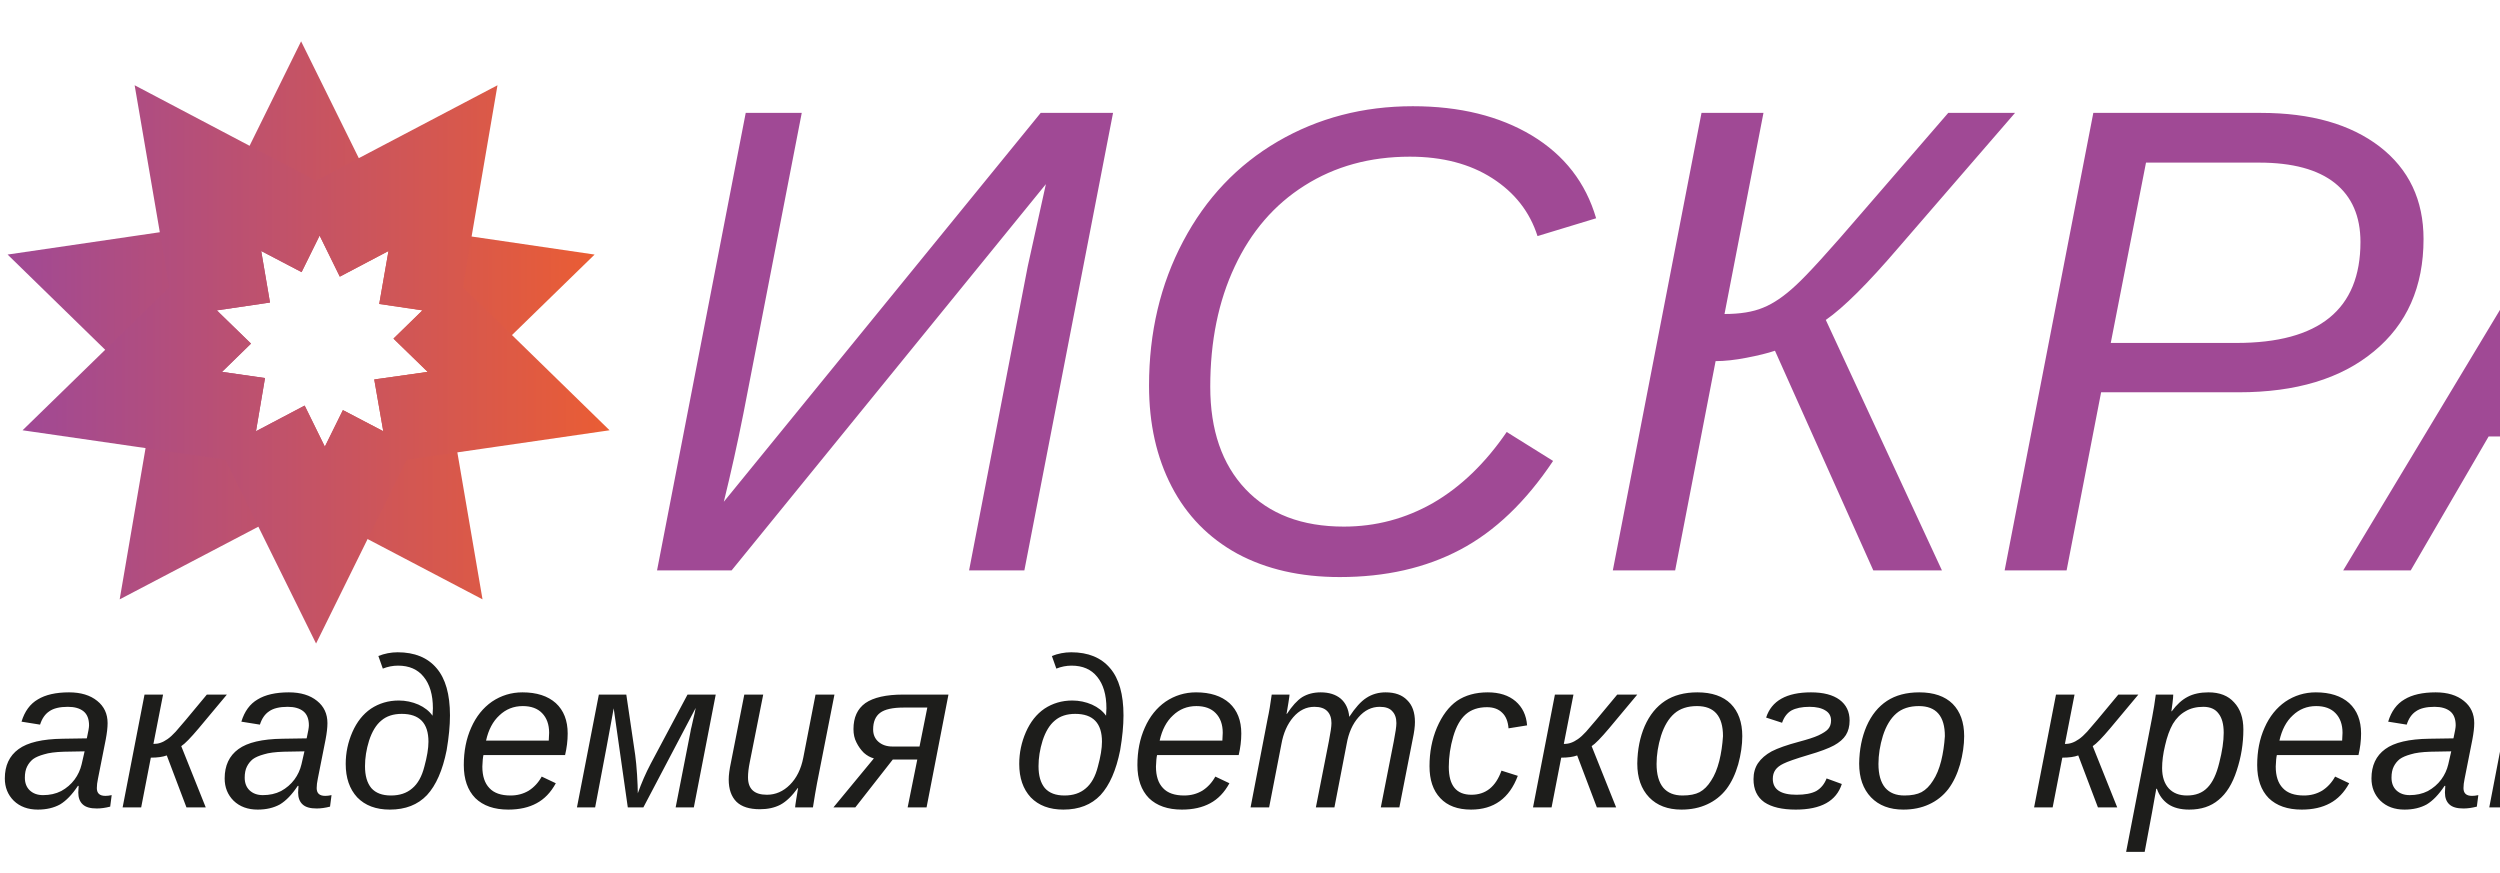
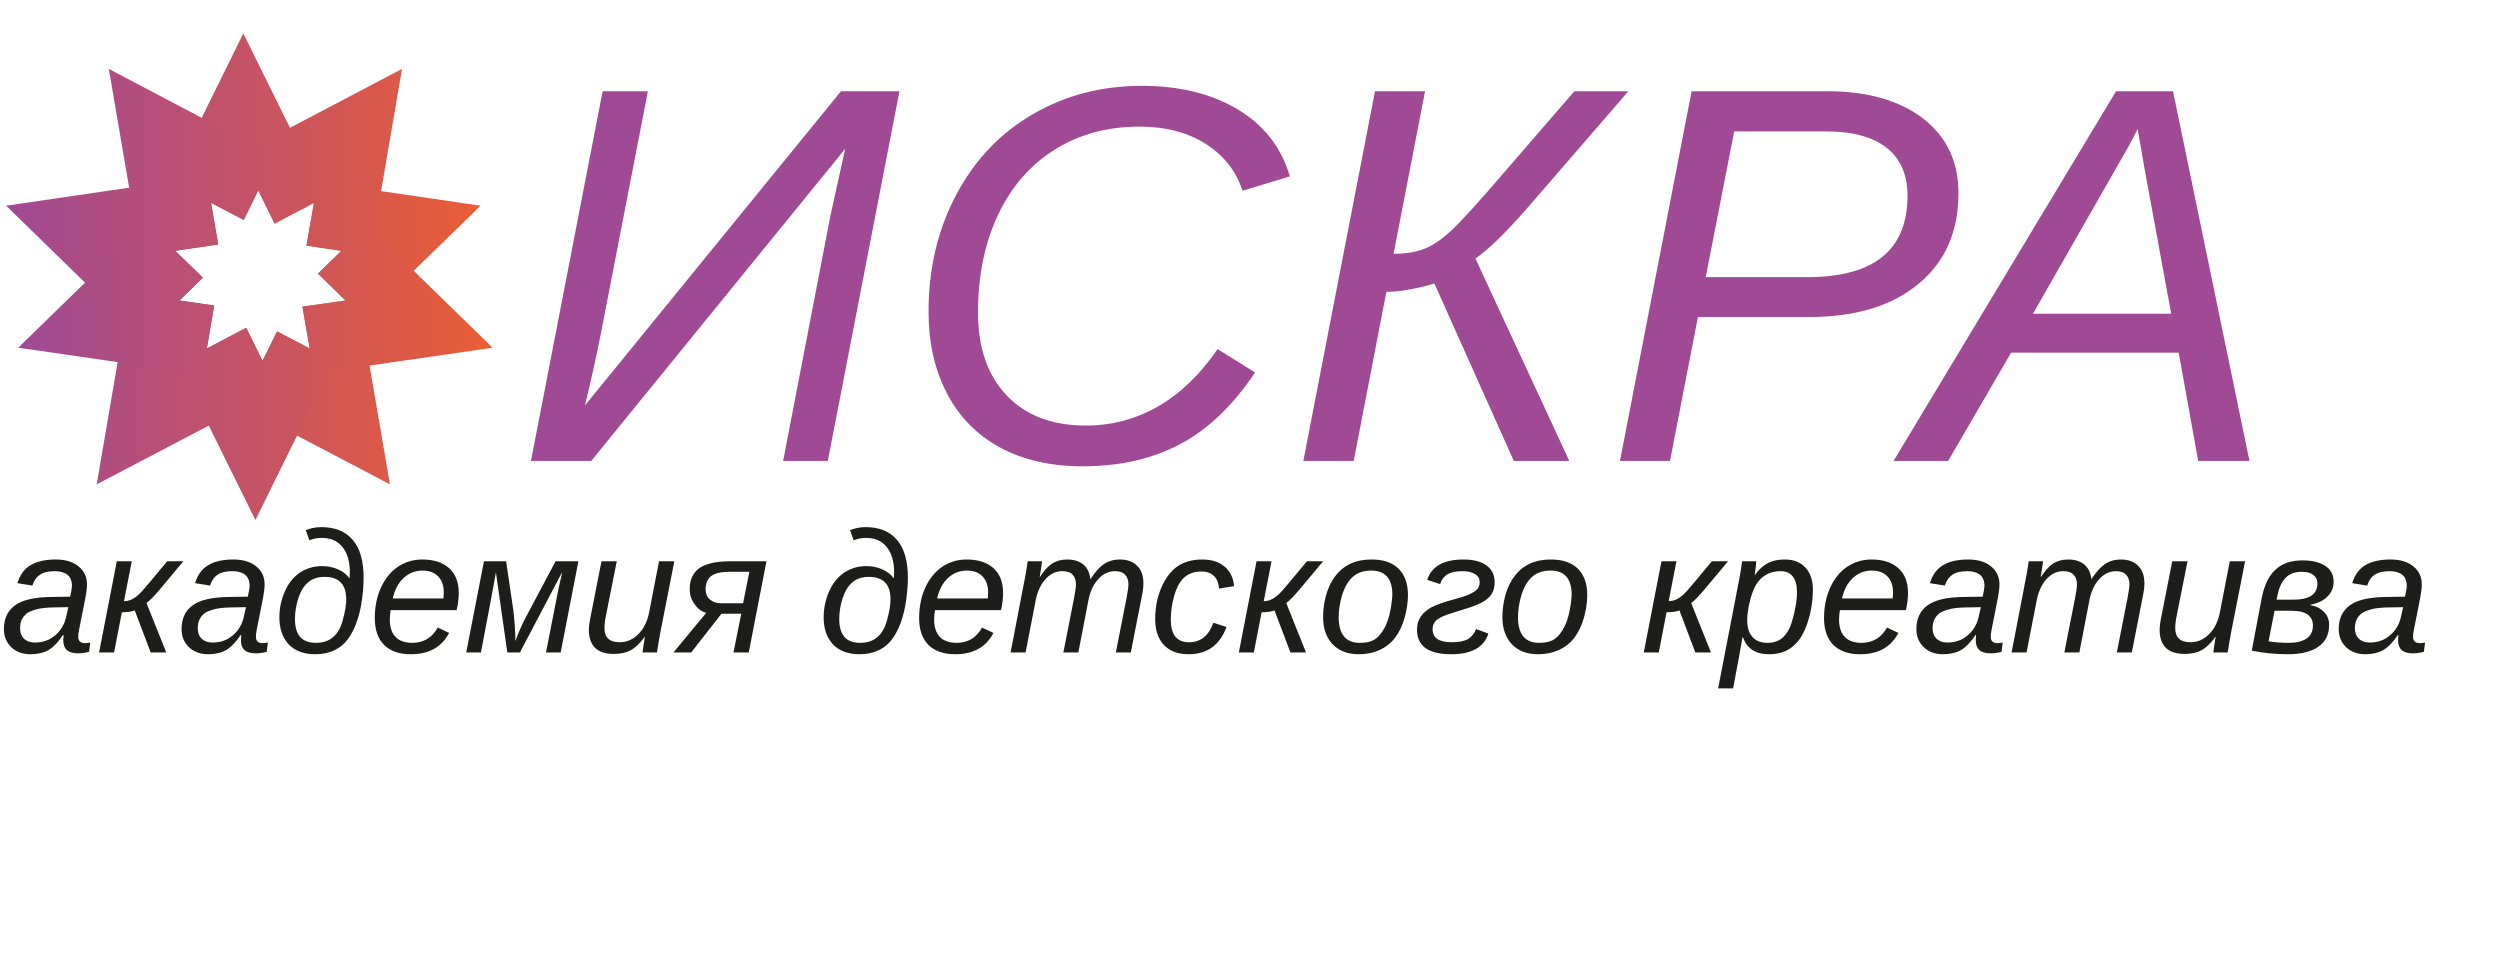
- <svg xmlns="http://www.w3.org/2000/svg" xmlns:xlink="http://www.w3.org/1999/xlink" id="_Слой_1" data-name="Слой 1" viewBox="0 0 105.28 36.76">
+ <svg xmlns="http://www.w3.org/2000/svg" xmlns:xlink="http://www.w3.org/1999/xlink" id="_Слой_1" data-name="Слой 1" viewBox="0 0 130.28 50.76">
  <defs>
    <style>
      .cls-1 {
        fill: url(#_Безымянный_градиент_11-2);
      }

      .cls-2 {
        fill: #1d1d1b;
        font-size: 9px;
      }

      .cls-2, .cls-3 {
        font-family: ArialNarrow-Italic, Arial;
        font-style: italic;
      }

      .cls-3 {
        fill: #a04995;
        font-size: 28px;
      }

      .cls-4 {
        fill: url(#_Безымянный_градиент_11);
      }
    </style>
    <linearGradient id="_Безымянный_градиент_11" data-name="Безымянный градиент 11" x1=".32" y1="13.49" x2="25.04" y2="13.49" gradientUnits="userSpaceOnUse">
      <stop offset="0" stop-color="#a04995" />
      <stop offset="1" stop-color="#ea5d34" />
    </linearGradient>
    <linearGradient id="_Безымянный_градиент_11-2" data-name="Безымянный градиент 11" x1=".95" y1="15.35" x2="25.67" y2="15.35" xlink:href="#_Безымянный_градиент_11" />
  </defs>
  <text class="cls-2" transform="translate(0 34)">
    <tspan x="0" y="0">академия детского креатива</tspan>
  </text>
  <text class="cls-3" transform="translate(26.81 24.02)">
    <tspan x="0" y="0">ИСКРА</tspan>
  </text>
  <g>
    <path class="cls-4" d="M25.04,10.72l-5.18-.76-3.36-.49-1.39-2.81-2.43-4.92-2.17,4.4-1.65,3.33-2.13.31-6.41.94,4.11,4.01,2.07,2.01-.37,2.13-1.09,6.37,5.84-3.06,1.8-.95,2.8,1.47,4.84,2.54-1.06-6.19-.4-2.31,2.7-2.63,3.48-3.39ZM14.44,17.27l-.76,1.54-.85-1.73-2.05,1.08.38-2.24-1.81-.26,1.22-1.19-1.44-1.4,2.24-.33-.37-2.17,1.7.89.76-1.54.85,1.73,2.05-1.08-.39,2.23,1.82.27-1.22,1.19,1.44,1.4-2.25.32.38,2.18-1.7-.89Z" />
    <path class="cls-1" d="M21.56,14.11l-2.07-2.01.37-2.14,1.09-6.37-5.84,3.07-1.8.95-2.8-1.47-4.84-2.55,1.06,6.19.4,2.32-2.7,2.63-3.48,3.39,5.18.75,3.36.49,1.39,2.82,2.43,4.92,2.17-4.4,1.65-3.34,2.13-.31,6.41-.93-4.11-4.01ZM15.76,15.98l.38,2.18-1.7-.89-.76,1.54-.85-1.73-2.05,1.08.38-2.24-1.81-.26,1.22-1.19-1.44-1.4,2.24-.33-.37-2.17,1.7.89.76-1.54.85,1.73,2.05-1.08-.39,2.23,1.82.27-1.22,1.19,1.44,1.4-2.25.32Z" />
  </g>
</svg>
